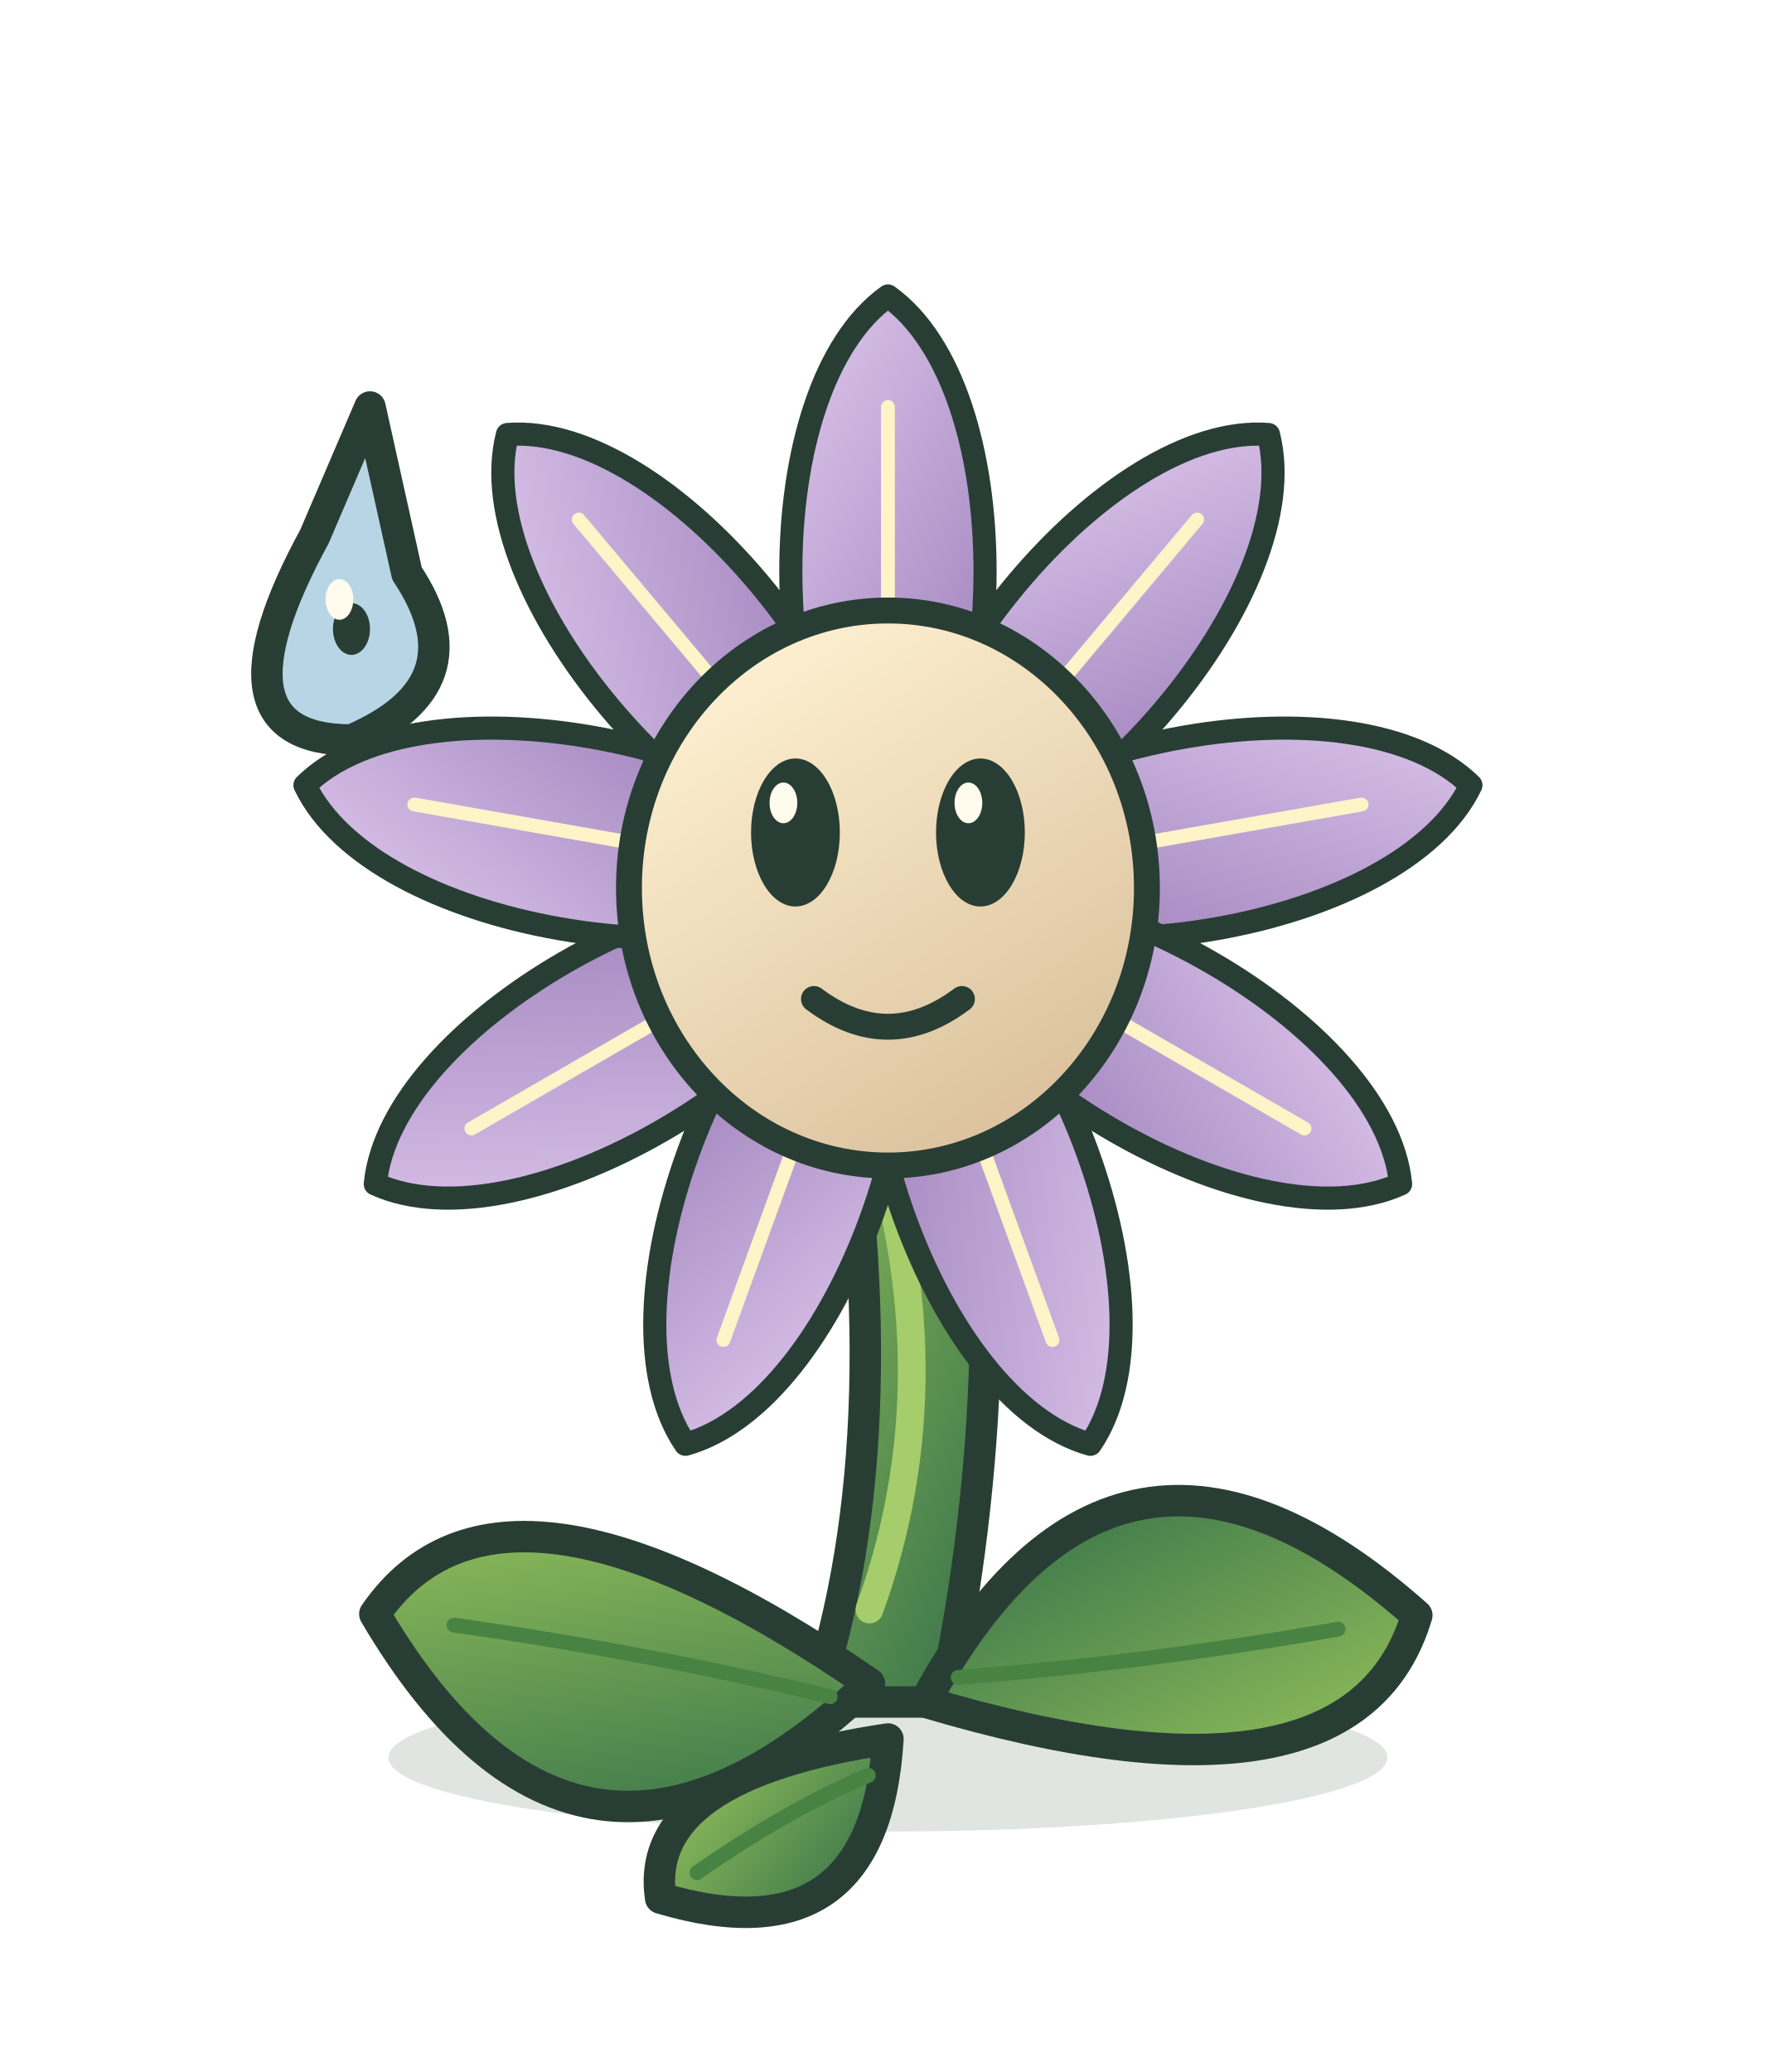
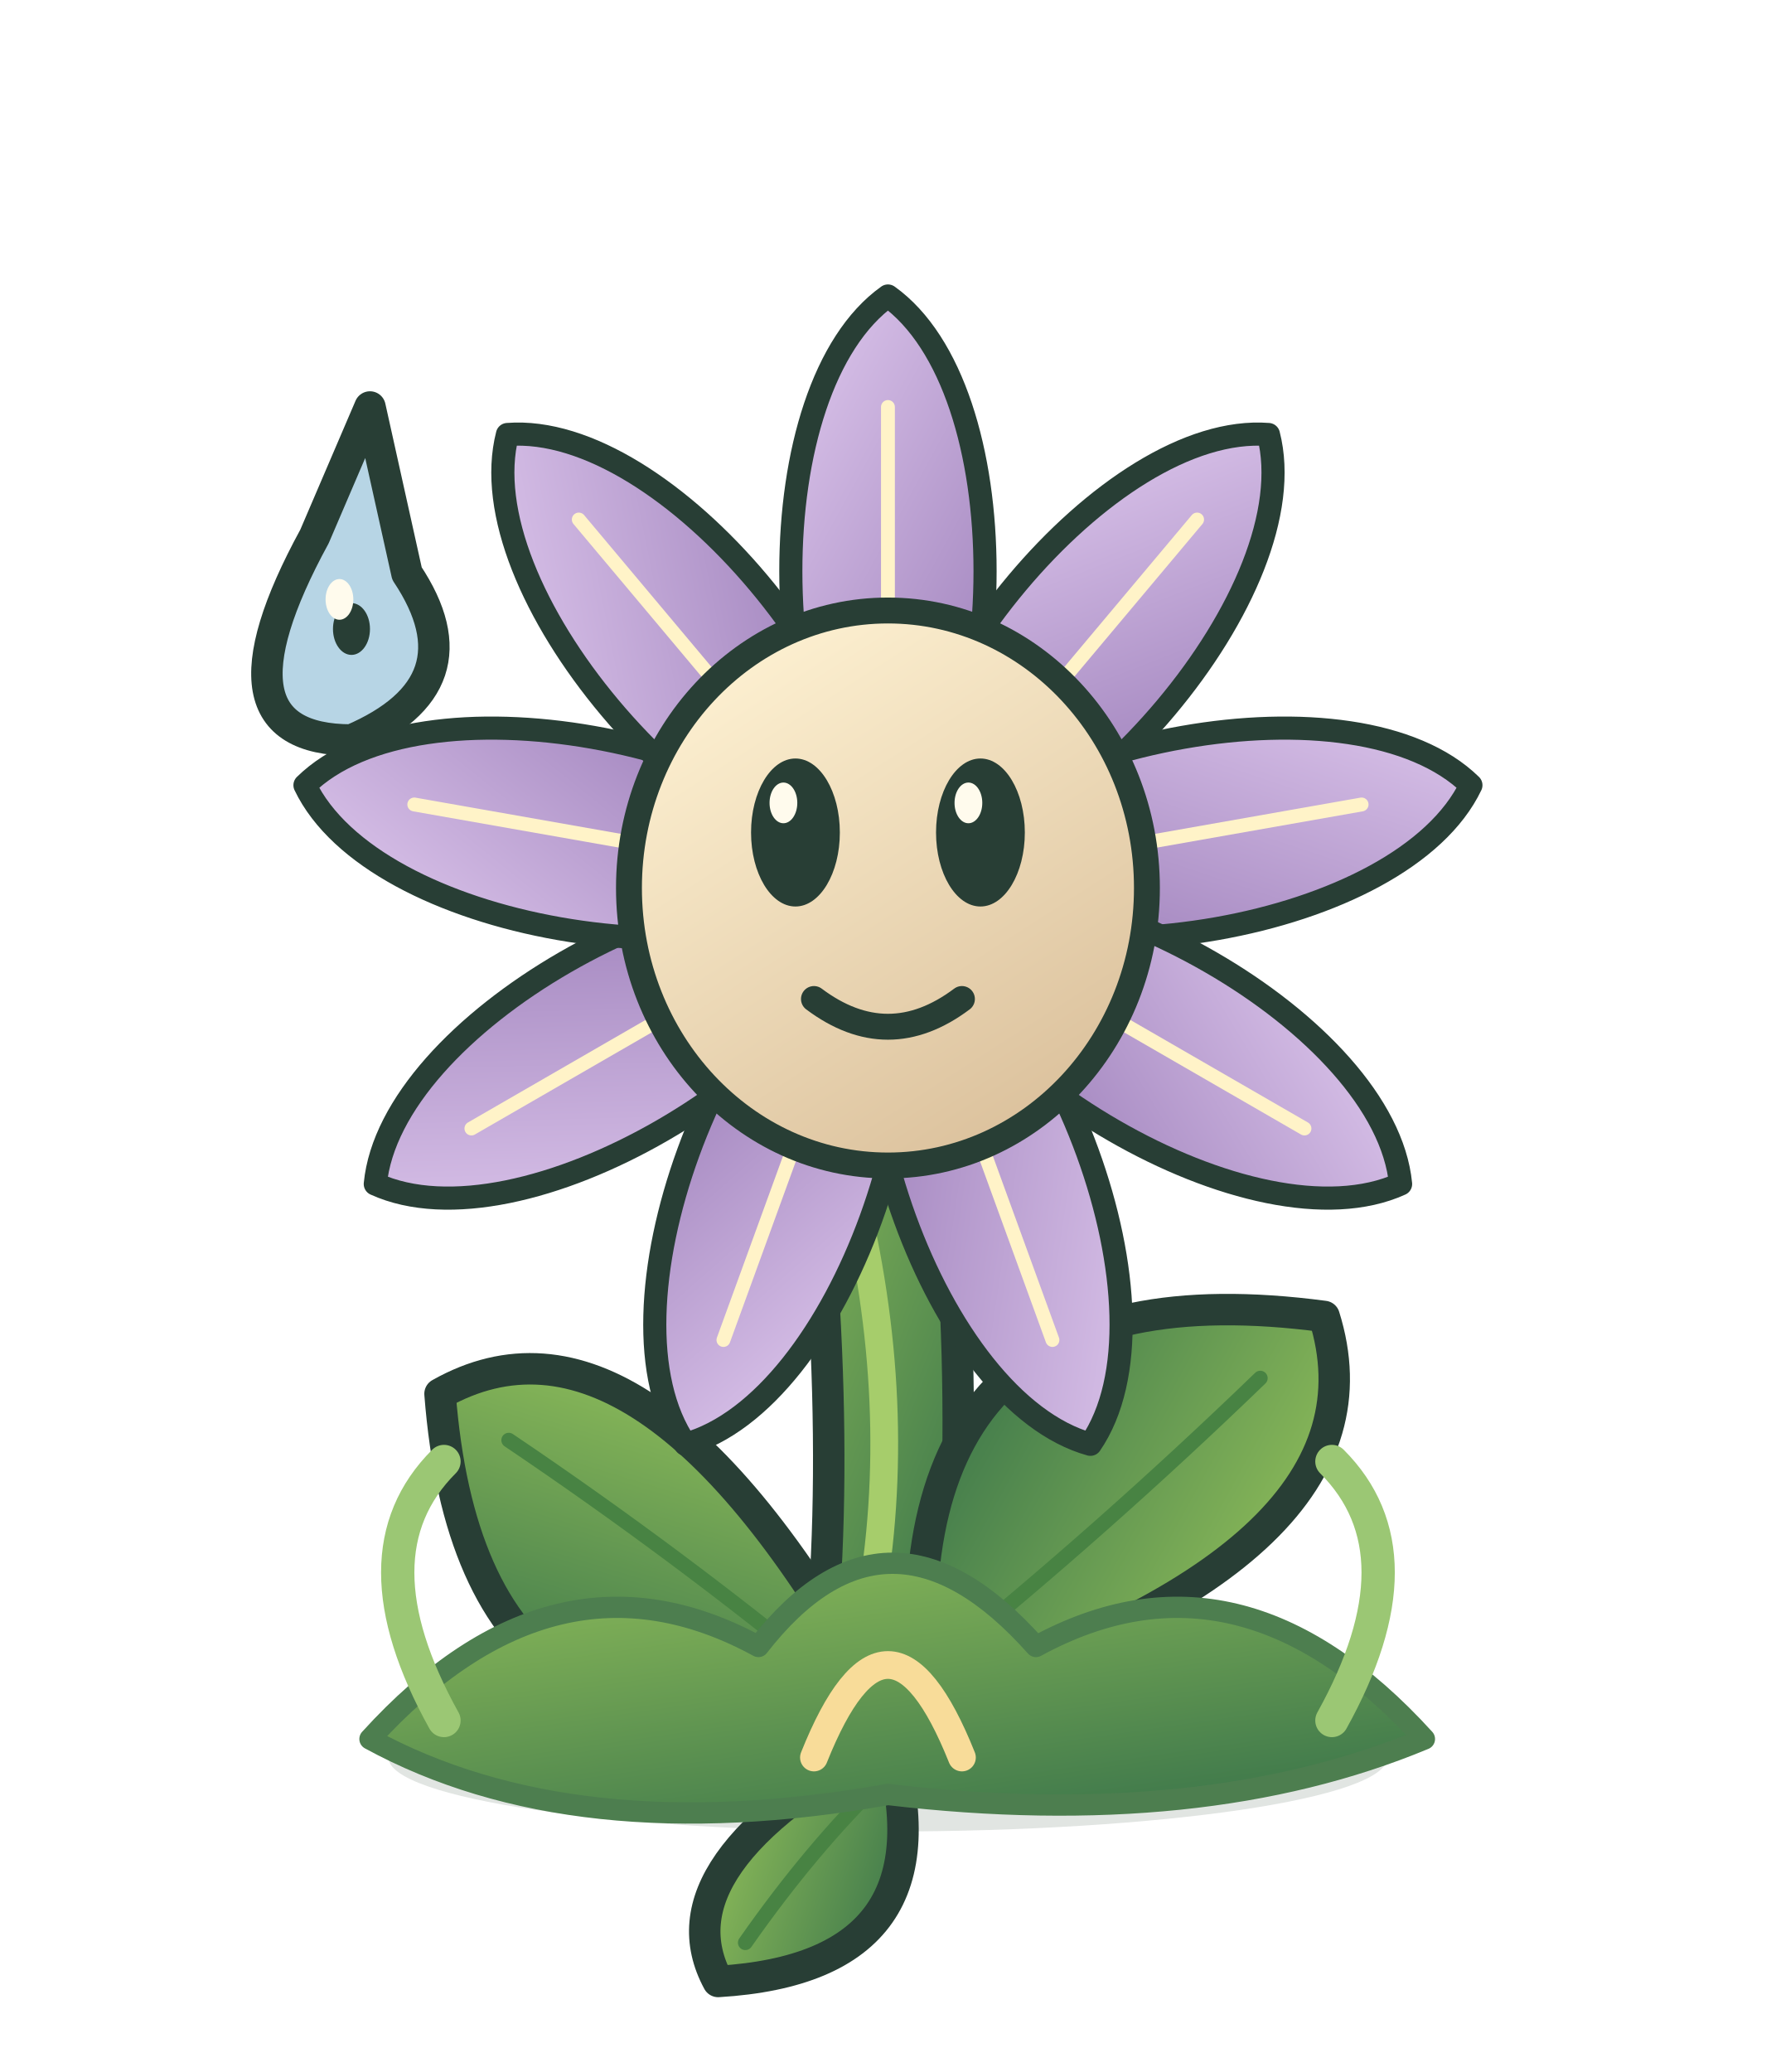
- <svg xmlns="http://www.w3.org/2000/svg" width="192" height="224" viewBox="-48 -60 96 112">
+ <svg xmlns="http://www.w3.org/2000/svg" width="192" height="224" viewBox="-48 -60 96 112" data-plant-kind="soul_flower" data-art-signature="b8d738fa3be8">
  <defs>
    <linearGradient id="pea" x1=".2" y1="0" x2=".8" y2="1">
      <stop stop-color="#b7dc7a" />
      <stop offset="1" stop-color="#55904d" />
    </linearGradient>
    <linearGradient id="leaf" x1=".2" y1="0" x2=".8" y2="1">
      <stop stop-color="#88b758" />
      <stop offset="1" stop-color="#3d774b" />
    </linearGradient>
    <linearGradient id="gold" x1=".2" y1="0" x2=".8" y2="1">
      <stop stop-color="#fbe4a0" />
      <stop offset="1" stop-color="#d6953f" />
    </linearGradient>
    <linearGradient id="sun" x1=".2" y1="0" x2=".8" y2="1">
      <stop stop-color="#f0bd65" />
      <stop offset="1" stop-color="#bf813d" />
    </linearGradient>
    <linearGradient id="cream" x1=".2" y1="0" x2=".8" y2="1">
      <stop stop-color="#fff3d4" />
      <stop offset="1" stop-color="#d9be99" />
    </linearGradient>
    <linearGradient id="bark" x1=".2" y1="0" x2=".8" y2="1">
      <stop stop-color="#dcb474" />
      <stop offset="1" stop-color="#aa783f" />
    </linearGradient>
    <linearGradient id="ice" x1=".2" y1="0" x2=".8" y2="1">
      <stop stop-color="#d7f5f4" />
      <stop offset="1" stop-color="#72abc8" />
    </linearGradient>
    <linearGradient id="mint" x1=".2" y1="0" x2=".8" y2="1">
      <stop stop-color="#bfe8cb" />
      <stop offset="1" stop-color="#599993" />
    </linearGradient>
    <linearGradient id="rose" x1=".2" y1="0" x2=".8" y2="1">
      <stop stop-color="#f3b6bd" />
      <stop offset="1" stop-color="#c36282" />
    </linearGradient>
    <linearGradient id="violet" x1=".2" y1="0" x2=".8" y2="1">
      <stop stop-color="#d9c2e9" />
      <stop offset="1" stop-color="#997bb7" />
    </linearGradient>
    <linearGradient id="plum" x1=".2" y1="0" x2=".8" y2="1">
      <stop stop-color="#a995c5" />
      <stop offset="1" stop-color="#665c8a" />
    </linearGradient>
    <linearGradient id="night" x1=".2" y1="0" x2=".8" y2="1">
      <stop stop-color="#6e6b88" />
      <stop offset="1" stop-color="#35394e" />
    </linearGradient>
    <linearGradient id="fire" x1=".2" y1="0" x2=".8" y2="1">
      <stop stop-color="#fbc478" />
      <stop offset="1" stop-color="#dc7243" />
    </linearGradient>
    <linearGradient id="stone" x1=".2" y1="0" x2=".8" y2="1">
      <stop stop-color="#b3bbae" />
      <stop offset="1" stop-color="#747f7b" />
    </linearGradient>
  </defs>
  <ellipse cx="0" cy="35" rx="27" ry="4" fill="#233e2b" opacity=".14" stroke="none" stroke-width="0" />
-   <path d="M-4 32 Q1 17 -3 -5 L4 -5 Q7 13 3 32Z" fill="url(#leaf)" stroke="#283e35" stroke-width="1.7" stroke-linejoin="round" stroke-linecap="round" />
-   <path d="M-1 27 Q3 16 0 4" fill="none" stroke="#a6cd6b" stroke-width="1.5" stroke-linejoin="round" stroke-linecap="round" />
-   <g transform="translate(-1 31) rotate(8)">
-     <path d="M0 0 Q-21.6 -10.8 -27 0 Q-13.5 17.01 0 0Z" fill="url(#leaf)" stroke="#283e35" stroke-width="1.7" stroke-linejoin="round" stroke-linecap="round" />
-     <path d="M-2 1 Q-12.15 0 -22.68 0" fill="none" stroke="#488343" stroke-width="0.8" stroke-linejoin="round" stroke-linecap="round" />
+   <path d="M-4 32 Q-2 17 -5 -5 L2 -5 Q5 13 3 32Z" fill="url(#leaf)" stroke="#283e35" stroke-width="1.7" stroke-linejoin="round" stroke-linecap="round" />
+   <path d="M-1 27 Q1 16 -2 4" fill="none" stroke="#a6cd6b" stroke-width="1.5" stroke-linejoin="round" stroke-linecap="round" />
+   <g transform="translate(-1 31) rotate(34)">
+     <path d="M0 0 Q-22.4 -11.2 -28 0 Q-14.0 17.64 0 0Z" fill="url(#leaf)" stroke="#283e35" stroke-width="1.7" stroke-linejoin="round" stroke-linecap="round" />
+     <path d="M-2 1 Q-12.6 0 -23.52 0" fill="none" stroke="#488343" stroke-width="0.8" stroke-linejoin="round" stroke-linecap="round" />
  </g>
-   <g transform="translate(2 32) rotate(170)">
-     <path d="M0 0 Q-21.6 -10.8 -27 0 Q-13.5 17.01 0 0Z" fill="url(#leaf)" stroke="#283e35" stroke-width="1.7" stroke-linejoin="round" stroke-linecap="round" />
-     <path d="M-2 1 Q-12.15 0 -22.68 0" fill="none" stroke="#488343" stroke-width="0.8" stroke-linejoin="round" stroke-linecap="round" />
+   <g transform="translate(2 32) rotate(136)">
+     <path d="M0 0 Q-24.0 -12.0 -30 0 Q-15.0 18.9 0 0Z" fill="url(#leaf)" stroke="#283e35" stroke-width="1.7" stroke-linejoin="round" stroke-linecap="round" />
+     <path d="M-2 1 Q-13.5 0 -25.2 0" fill="none" stroke="#488343" stroke-width="0.8" stroke-linejoin="round" stroke-linecap="round" />
  </g>
-   <g transform="translate(0 34) rotate(-35)">
-     <path d="M0 0 Q-12.0 -6.0 -15 0 Q-7.5 9.45 0 0Z" fill="url(#leaf)" stroke="#283e35" stroke-width="1.7" stroke-linejoin="round" stroke-linecap="round" />
-     <path d="M-2 1 Q-6.75 0 -12.6 0" fill="none" stroke="#488343" stroke-width="0.8" stroke-linejoin="round" stroke-linecap="round" />
+   <g transform="translate(0 34) rotate(-55)">
+     <path d="M0 0 Q-12.8 -6.4 -16 0 Q-8.0 10.08 0 0Z" fill="url(#leaf)" stroke="#283e35" stroke-width="1.7" stroke-linejoin="round" stroke-linecap="round" />
+     <path d="M-2 1 Q-7.2 0 -13.44 0" fill="none" stroke="#488343" stroke-width="0.8" stroke-linejoin="round" stroke-linecap="round" />
  </g>
+   <path d="M-28 34 Q-18 23 -7 29 Q0 20 8 29 Q19 23 29 34 Q17 39 0 37 Q-17 40 -28 34Z" fill="url(#leaf)" stroke="#4d7e4f" stroke-width="1.15" stroke-linejoin="round" stroke-linecap="round" />
+   <path d="M-4 35 Q0 25 4 35" fill="none" stroke="#f8dc99" stroke-width="1.5" stroke-linejoin="round" stroke-linecap="round" />
+   <path d="M-24 33 Q-29 24 -24 19 M24 33 Q29 24 24 19" fill="none" stroke="#9bc774" stroke-width="1.8" stroke-linejoin="round" stroke-linecap="round" />
  <g transform="translate(0 -12) rotate(0.0)">
    <path d="M0 0 C-7 -8 -7 -27 0 -32 C7 -27 7 -8 0 0Z" fill="url(#violet)" stroke="#283e35" stroke-width="1.25" stroke-linejoin="round" stroke-linecap="round" />
    <path d="M0 -5 V-26" fill="none" stroke="#fff3c8" stroke-width="0.75" stroke-linejoin="round" stroke-linecap="round" />
  </g>
  <g transform="translate(0 -12) rotate(40.0)">
    <path d="M0 0 C-7 -8 -7 -27 0 -32 C7 -27 7 -8 0 0Z" fill="url(#violet)" stroke="#283e35" stroke-width="1.25" stroke-linejoin="round" stroke-linecap="round" />
    <path d="M0 -5 V-26" fill="none" stroke="#fff3c8" stroke-width="0.75" stroke-linejoin="round" stroke-linecap="round" />
  </g>
  <g transform="translate(0 -12) rotate(80.0)">
    <path d="M0 0 C-7 -8 -7 -27 0 -32 C7 -27 7 -8 0 0Z" fill="url(#violet)" stroke="#283e35" stroke-width="1.25" stroke-linejoin="round" stroke-linecap="round" />
    <path d="M0 -5 V-26" fill="none" stroke="#fff3c8" stroke-width="0.75" stroke-linejoin="round" stroke-linecap="round" />
  </g>
  <g transform="translate(0 -12) rotate(120.0)">
    <path d="M0 0 C-7 -8 -7 -27 0 -32 C7 -27 7 -8 0 0Z" fill="url(#violet)" stroke="#283e35" stroke-width="1.25" stroke-linejoin="round" stroke-linecap="round" />
    <path d="M0 -5 V-26" fill="none" stroke="#fff3c8" stroke-width="0.75" stroke-linejoin="round" stroke-linecap="round" />
  </g>
  <g transform="translate(0 -12) rotate(160.0)">
    <path d="M0 0 C-7 -8 -7 -27 0 -32 C7 -27 7 -8 0 0Z" fill="url(#violet)" stroke="#283e35" stroke-width="1.25" stroke-linejoin="round" stroke-linecap="round" />
    <path d="M0 -5 V-26" fill="none" stroke="#fff3c8" stroke-width="0.75" stroke-linejoin="round" stroke-linecap="round" />
  </g>
  <g transform="translate(0 -12) rotate(200.0)">
    <path d="M0 0 C-7 -8 -7 -27 0 -32 C7 -27 7 -8 0 0Z" fill="url(#violet)" stroke="#283e35" stroke-width="1.25" stroke-linejoin="round" stroke-linecap="round" />
    <path d="M0 -5 V-26" fill="none" stroke="#fff3c8" stroke-width="0.75" stroke-linejoin="round" stroke-linecap="round" />
  </g>
  <g transform="translate(0 -12) rotate(240.0)">
    <path d="M0 0 C-7 -8 -7 -27 0 -32 C7 -27 7 -8 0 0Z" fill="url(#violet)" stroke="#283e35" stroke-width="1.25" stroke-linejoin="round" stroke-linecap="round" />
    <path d="M0 -5 V-26" fill="none" stroke="#fff3c8" stroke-width="0.75" stroke-linejoin="round" stroke-linecap="round" />
  </g>
  <g transform="translate(0 -12) rotate(280.0)">
    <path d="M0 0 C-7 -8 -7 -27 0 -32 C7 -27 7 -8 0 0Z" fill="url(#violet)" stroke="#283e35" stroke-width="1.25" stroke-linejoin="round" stroke-linecap="round" />
    <path d="M0 -5 V-26" fill="none" stroke="#fff3c8" stroke-width="0.75" stroke-linejoin="round" stroke-linecap="round" />
  </g>
  <g transform="translate(0 -12) rotate(320.0)">
    <path d="M0 0 C-7 -8 -7 -27 0 -32 C7 -27 7 -8 0 0Z" fill="url(#violet)" stroke="#283e35" stroke-width="1.25" stroke-linejoin="round" stroke-linecap="round" />
    <path d="M0 -5 V-26" fill="none" stroke="#fff3c8" stroke-width="0.75" stroke-linejoin="round" stroke-linecap="round" />
  </g>
  <ellipse cx="0" cy="-12" rx="14" ry="15" fill="url(#cream)" stroke="#283e35" stroke-width="1.4" />
  <ellipse cx="-5" cy="-15" rx="2.4" ry="4" fill="#283e35" stroke="none" stroke-width="1.4" />
  <ellipse cx="-5.65" cy="-16.6" rx="0.75" ry="1.1" fill="#fffbed" stroke="none" stroke-width="1.4" />
  <ellipse cx="5" cy="-15" rx="2.4" ry="4" fill="#283e35" stroke="none" stroke-width="1.4" />
  <ellipse cx="4.35" cy="-16.6" rx="0.75" ry="1.1" fill="#fffbed" stroke="none" stroke-width="1.4" />
  <path d="M-4 -6 q4 3 8 0" fill="none" stroke="#283e35" stroke-width="1.4" stroke-linejoin="round" stroke-linecap="round" />
  <path d="M-31 -31 Q-37 -20 -29 -20 Q-22 -23 -26 -29 L-28 -38Z" fill="#b7d5e5" stroke="#283e35" stroke-width="1.7" stroke-linejoin="round" stroke-linecap="round" />
  <ellipse cx="-29" cy="-26" rx="1" ry="1.4" fill="#283e35" stroke="none" stroke-width="1.4" />
  <ellipse cx="-29.65" cy="-27.6" rx="0.75" ry="1.1" fill="#fffbed" stroke="none" stroke-width="1.4" />
</svg>
